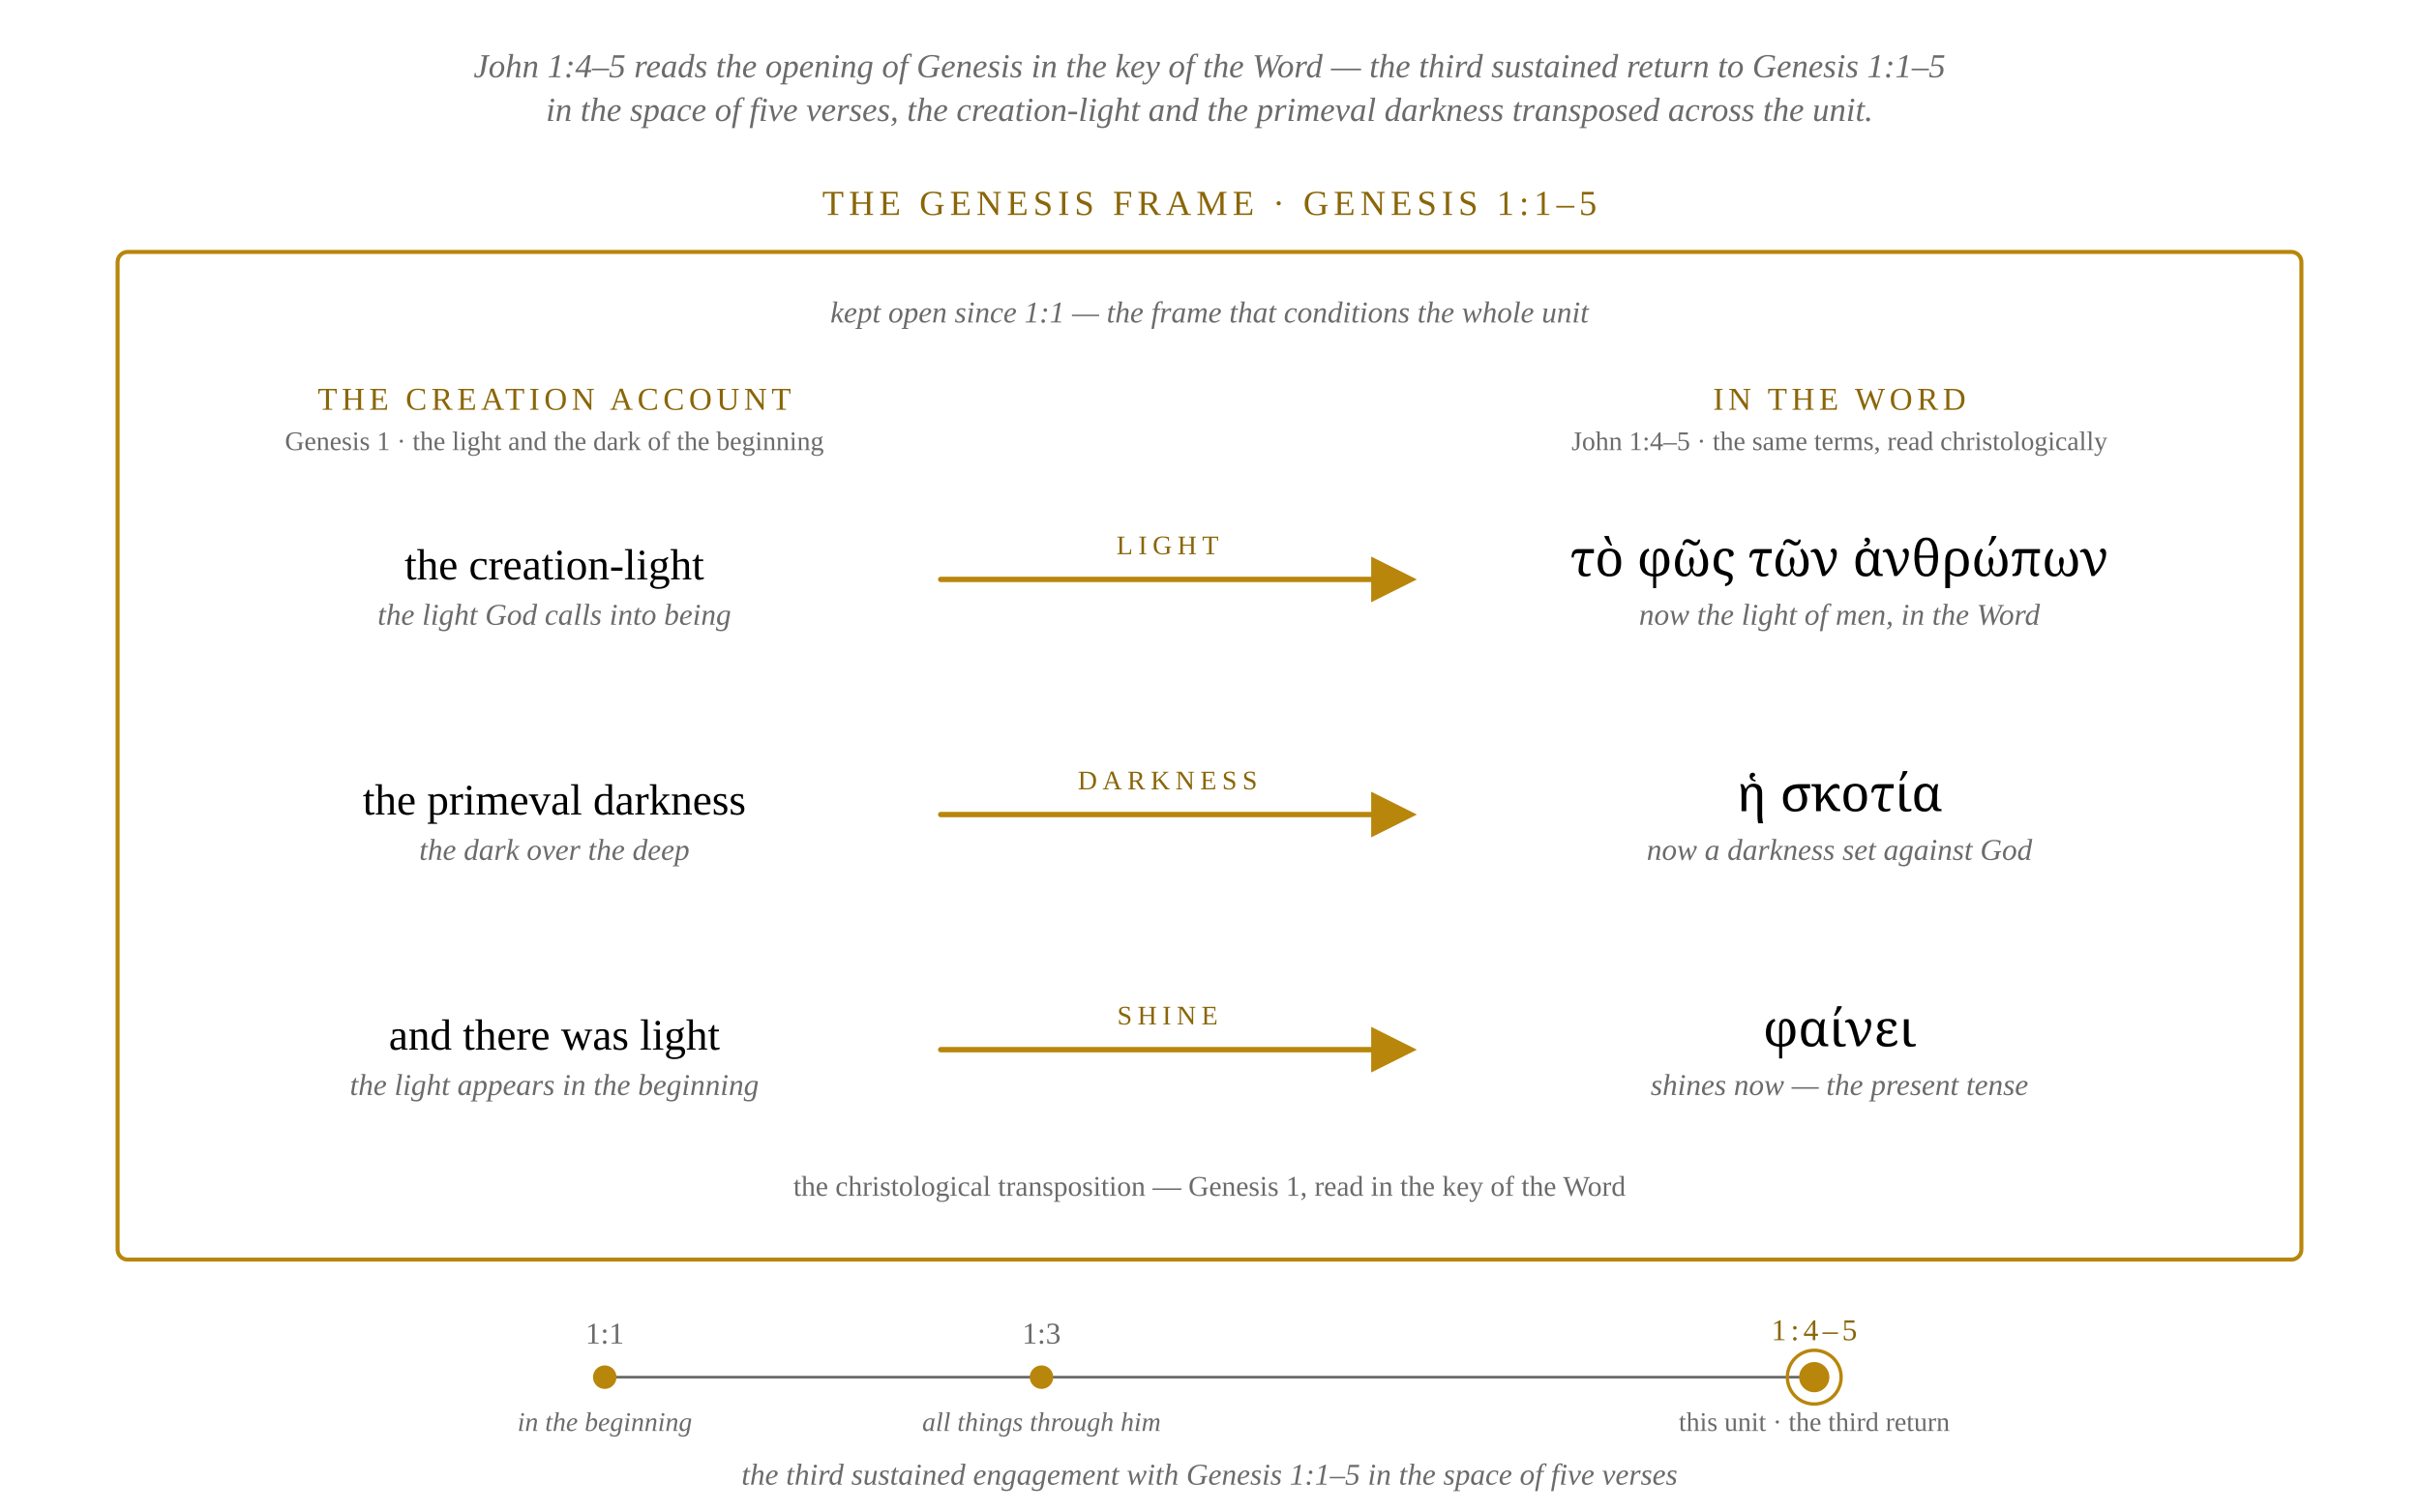
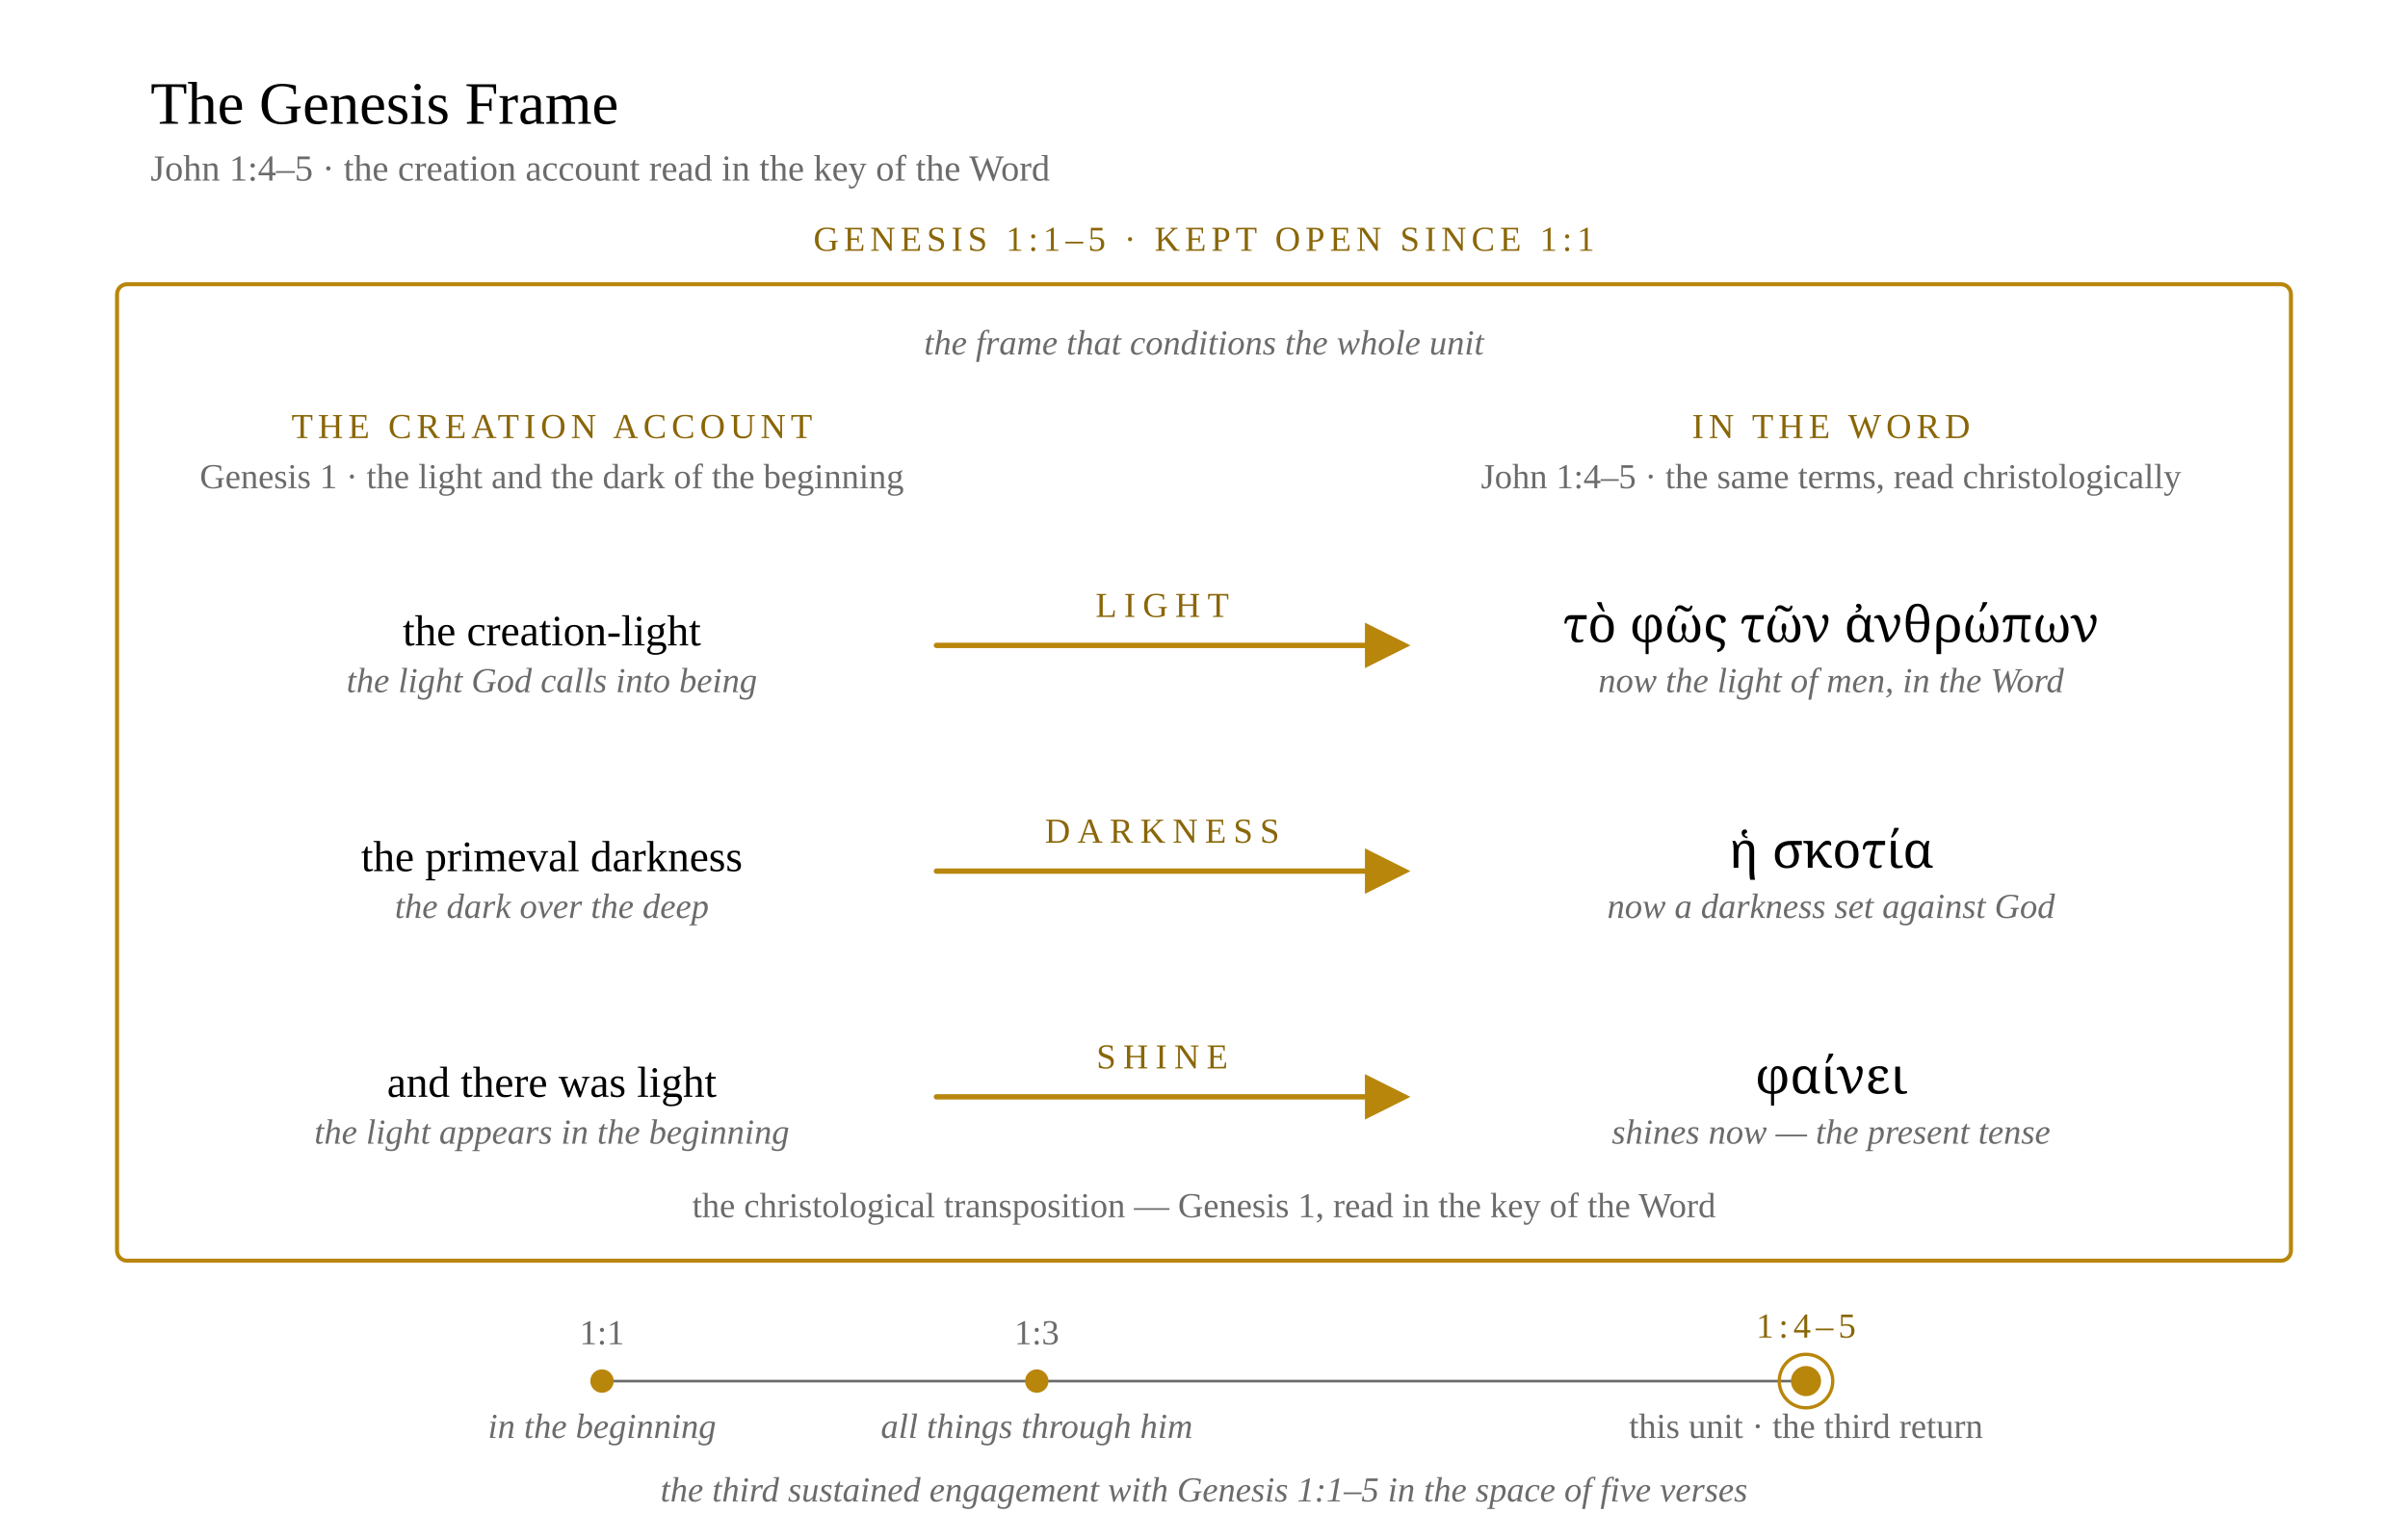
- <svg xmlns="http://www.w3.org/2000/svg" viewBox="0 0 1440 900" role="img" aria-labelledby="gfTitle gfDesc" preserveAspectRatio="xMidYMid meet">
+ <svg xmlns="http://www.w3.org/2000/svg" viewBox="0 0 1440 920" role="img" aria-labelledby="gfTitle gfDesc" preserveAspectRatio="xMidYMid meet">
  <style>
    /* --- family theming interface: light page renders from in-file fallbacks;
           dark slide renders when the host sets color / --color-gold / --color-meta --- */
    .gk    { font-family:'SBL BibLit','Cardo','Gentium Plus','Charis SIL','Source Serif 4',Georgia,serif; fill:currentColor; }
    .ink   { font-family:'Source Serif 4','EB Garamond',Georgia,'Times New Roman',serif; fill:currentColor; }
    .lbl   { font-family:'Source Serif 4','EB Garamond',Georgia,'Times New Roman',serif; fill:var(--color-meta,#6b6b6b); }
    .note  { font-family:'Source Serif 4','EB Garamond',Georgia,'Times New Roman',serif; fill:var(--color-meta,#6b6b6b); font-style:italic; }
    .head  { font-family:'Source Serif 4','EB Garamond',Georgia,'Times New Roman',serif; fill:var(--color-goldtext,#8a6608); letter-spacing:0.14em; }
    .field { font-family:'Source Serif 4','EB Garamond',Georgia,'Times New Roman',serif; fill:var(--color-goldtext,#8a6608); letter-spacing:0.2em; }

    .frame { stroke:var(--color-gold,#b8860b); stroke-width:2.4; fill:none; stroke-linecap:round; stroke-linejoin:round; }
    .cross { stroke:var(--color-gold,#b8860b); stroke-width:3.2; fill:none; stroke-linecap:round; }
    .axis  { stroke:var(--color-meta,#6b6b6b); stroke-width:1.6; fill:none; stroke-linecap:round; }
    .node  { fill:var(--color-gold,#b8860b); }
    .gring { fill:none; stroke:var(--color-gold,#b8860b); stroke-width:2; }
    .gnode { fill:var(--color-gold,#b8860b); }
    .brk   { stroke:var(--color-meta,#6b6b6b); stroke-width:1; fill:none; }
  </style>
  <defs>
    <marker id="gf-arrow" viewBox="0 0 10 10" refX="8" refY="5" markerWidth="8.5" markerHeight="8.5" orient="auto-start-reverse">
      <path d="M 0 0 L 10 5 L 0 10 z" fill="var(--color-gold,#b8860b)" />
    </marker>
  </defs>
-   <text class="note" x="720" y="46" text-anchor="middle" font-size="20">John 1:4–5 reads the opening of Genesis in the key of the Word — the third sustained return to Genesis 1:1–5</text>
-   <text class="note" x="720" y="72" text-anchor="middle" font-size="20">in the space of five verses, the creation-light and the primeval darkness transposed across the unit.</text>
-   <text class="head" x="720" y="128" text-anchor="middle" font-size="21">THE GENESIS FRAME · GENESIS 1:1–5</text>
-   <rect class="frame" x="70" y="150" width="1300" height="600" rx="6" />
-   <text class="note" x="720" y="192" text-anchor="middle" font-size="18">kept open since 1:1 — the frame that conditions the whole unit</text>
-   <text class="head" x="330" y="244" text-anchor="middle" font-size="19">THE CREATION ACCOUNT</text>
-   <text class="lbl" x="330" y="268" text-anchor="middle" font-size="16">Genesis 1 · the light and the dark of the beginning</text>
-   <text class="head" x="1095" y="244" text-anchor="middle" font-size="19">IN THE WORD</text>
-   <text class="lbl" x="1095" y="268" text-anchor="middle" font-size="16">John 1:4–5 · the same terms, read christologically</text>
-   <text class="ink" x="330" y="345" text-anchor="middle" font-size="26">the creation-light</text>
-   <text class="note" x="330" y="372" text-anchor="middle" font-size="18">the light God calls into being</text>
-   <line class="cross" x1="560" y1="345" x2="838" y2="345" marker-end="url(#gf-arrow)" />
-   <text class="field" x="695" y="330" text-anchor="middle" font-size="16">LIGHT</text>
-   <text class="gk" x="1095" y="343" text-anchor="middle" font-size="30">τὸ φῶς τῶν ἀνθρώπων</text>
-   <text class="note" x="1095" y="372" text-anchor="middle" font-size="18">now the light <tspan font-style="italic">of men</tspan>, in the Word</text>
-   <text class="ink" x="330" y="485" text-anchor="middle" font-size="26">the primeval darkness</text>
-   <text class="note" x="330" y="512" text-anchor="middle" font-size="18">the dark over the deep</text>
-   <line class="cross" x1="560" y1="485" x2="838" y2="485" marker-end="url(#gf-arrow)" />
-   <text class="field" x="695" y="470" text-anchor="middle" font-size="16">DARKNESS</text>
-   <text class="gk" x="1095" y="483" text-anchor="middle" font-size="30">ἡ σκοτία</text>
-   <text class="note" x="1095" y="512" text-anchor="middle" font-size="18">now a darkness set <tspan font-style="italic">against</tspan> God</text>
-   <text class="ink" x="330" y="625" text-anchor="middle" font-size="26">and there was light</text>
-   <text class="note" x="330" y="652" text-anchor="middle" font-size="18">the light appears in the beginning</text>
-   <line class="cross" x1="560" y1="625" x2="838" y2="625" marker-end="url(#gf-arrow)" />
-   <text class="field" x="695" y="610" text-anchor="middle" font-size="16">SHINE</text>
-   <text class="gk" x="1095" y="623" text-anchor="middle" font-size="30">φαίνει</text>
-   <text class="note" x="1095" y="652" text-anchor="middle" font-size="18">shines now — the present tense</text>
-   <text class="lbl" x="720" y="712" text-anchor="middle" font-size="17">the christological transposition — Genesis 1, read in the key of the Word</text>
-   <line class="axis" x1="360" y1="820" x2="1080" y2="820" />
-   <circle class="node" cx="360" cy="820" r="7" />
-   <text class="lbl" x="360" y="800" text-anchor="middle" font-size="18">1:1</text>
-   <text class="note" x="360" y="852" text-anchor="middle" font-size="16">in the beginning</text>
-   <circle class="node" cx="620" cy="820" r="7" />
-   <text class="lbl" x="620" y="800" text-anchor="middle" font-size="18">1:3</text>
-   <text class="note" x="620" y="852" text-anchor="middle" font-size="16">all things through him</text>
-   <circle class="gring" cx="1080" cy="820" r="16" />
-   <circle class="gnode" cx="1080" cy="820" r="9" />
-   <text class="head" x="1080" y="798" text-anchor="middle" font-size="18">1:4–5</text>
-   <text class="lbl" x="1080" y="852" text-anchor="middle" font-size="16">this unit · the third return</text>
-   <text class="note" x="720" y="884" text-anchor="middle" font-size="18">the third sustained engagement with Genesis 1:1–5 in the space of five verses</text>
+   <text class="ink" x="90" y="74" font-size="36">The Genesis Frame</text>
+   <text class="lbl" x="90" y="108" font-size="22">John 1:4–5 · the creation account read in the key of the Word</text>
+   <text class="head" x="720" y="150" text-anchor="middle" font-size="21">GENESIS 1:1–5 · KEPT OPEN SINCE 1:1</text>
+   <rect class="frame" x="70" y="170" width="1300" height="584" rx="6" />
+   <text class="note" x="720" y="212" text-anchor="middle" font-size="21">the frame that conditions the whole unit</text>
+   <text class="head" x="330" y="262" text-anchor="middle" font-size="21">THE CREATION ACCOUNT</text>
+   <text class="lbl" x="330" y="292" text-anchor="middle" font-size="21">Genesis 1 · the light and the dark of the beginning</text>
+   <text class="head" x="1095" y="262" text-anchor="middle" font-size="21">IN THE WORD</text>
+   <text class="lbl" x="1095" y="292" text-anchor="middle" font-size="21">John 1:4–5 · the same terms, read christologically</text>
+   <text class="ink" x="330" y="386" text-anchor="middle" font-size="26">the creation-light</text>
+   <text class="note" x="330" y="414" text-anchor="middle" font-size="21">the light God calls into being</text>
+   <line class="cross" x1="560" y1="386" x2="838" y2="386" marker-end="url(#gf-arrow)" />
+   <text class="field" x="695" y="369" text-anchor="middle" font-size="21">LIGHT</text>
+   <text class="gk" x="1095" y="384" text-anchor="middle" font-size="30">τὸ φῶς τῶν ἀνθρώπων</text>
+   <text class="note" x="1095" y="414" text-anchor="middle" font-size="21">now the light <tspan font-style="italic">of men</tspan>, in the Word</text>
+   <text class="ink" x="330" y="521" text-anchor="middle" font-size="26">the primeval darkness</text>
+   <text class="note" x="330" y="549" text-anchor="middle" font-size="21">the dark over the deep</text>
+   <line class="cross" x1="560" y1="521" x2="838" y2="521" marker-end="url(#gf-arrow)" />
+   <text class="field" x="695" y="504" text-anchor="middle" font-size="21">DARKNESS</text>
+   <text class="gk" x="1095" y="519" text-anchor="middle" font-size="30">ἡ σκοτία</text>
+   <text class="note" x="1095" y="549" text-anchor="middle" font-size="21">now a darkness set <tspan font-style="italic">against</tspan> God</text>
+   <text class="ink" x="330" y="656" text-anchor="middle" font-size="26">and there was light</text>
+   <text class="note" x="330" y="684" text-anchor="middle" font-size="21">the light appears in the beginning</text>
+   <line class="cross" x1="560" y1="656" x2="838" y2="656" marker-end="url(#gf-arrow)" />
+   <text class="field" x="695" y="639" text-anchor="middle" font-size="21">SHINE</text>
+   <text class="gk" x="1095" y="654" text-anchor="middle" font-size="30">φαίνει</text>
+   <text class="note" x="1095" y="684" text-anchor="middle" font-size="21">shines now — the present tense</text>
+   <text class="lbl" x="720" y="728" text-anchor="middle" font-size="21">the christological transposition — Genesis 1, read in the key of the Word</text>
+   <line class="axis" x1="360" y1="826" x2="1080" y2="826" />
+   <circle class="node" cx="360" cy="826" r="7" />
+   <text class="lbl" x="360" y="804" text-anchor="middle" font-size="21">1:1</text>
+   <text class="note" x="360" y="860" text-anchor="middle" font-size="21">in the beginning</text>
+   <circle class="node" cx="620" cy="826" r="7" />
+   <text class="lbl" x="620" y="804" text-anchor="middle" font-size="21">1:3</text>
+   <text class="note" x="620" y="860" text-anchor="middle" font-size="21">all things through him</text>
+   <circle class="gring" cx="1080" cy="826" r="16" />
+   <circle class="gnode" cx="1080" cy="826" r="9" />
+   <text class="head" x="1080" y="800" text-anchor="middle" font-size="21">1:4–5</text>
+   <text class="lbl" x="1080" y="860" text-anchor="middle" font-size="21">this unit · the third return</text>
+   <text class="note" x="720" y="898" text-anchor="middle" font-size="21">the third sustained engagement with Genesis 1:1–5 in the space of five verses</text>
</svg>
